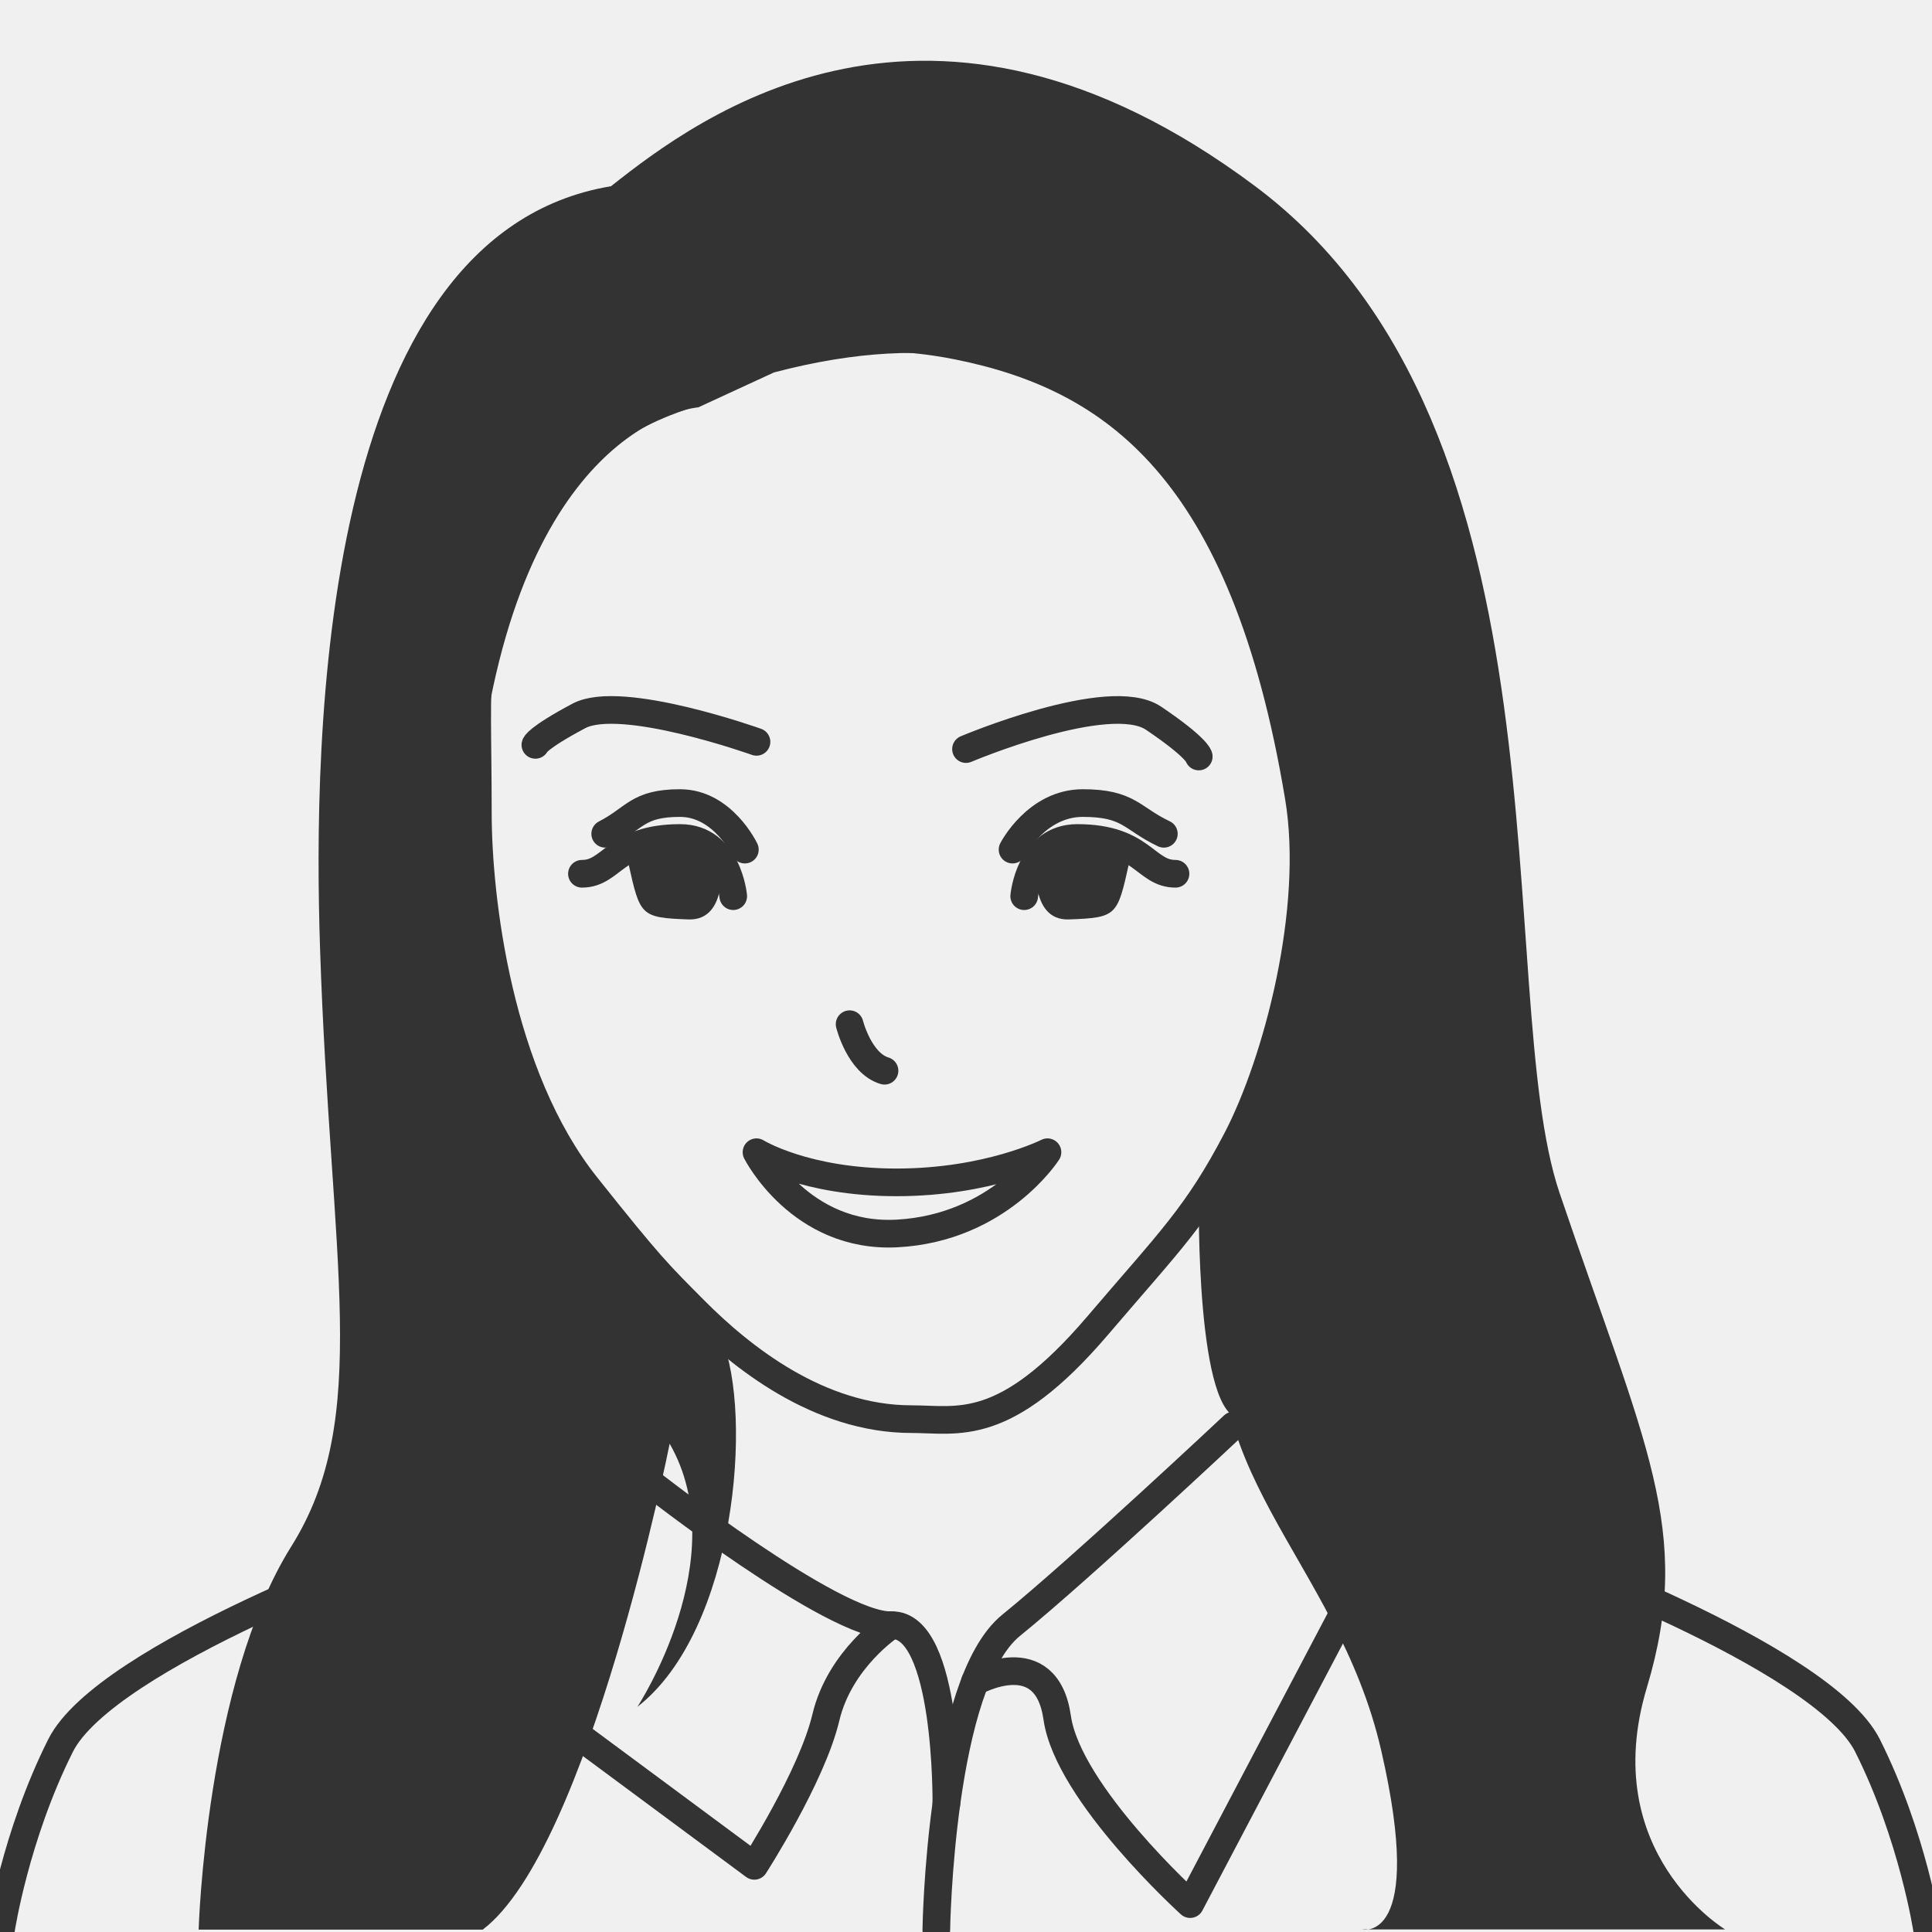
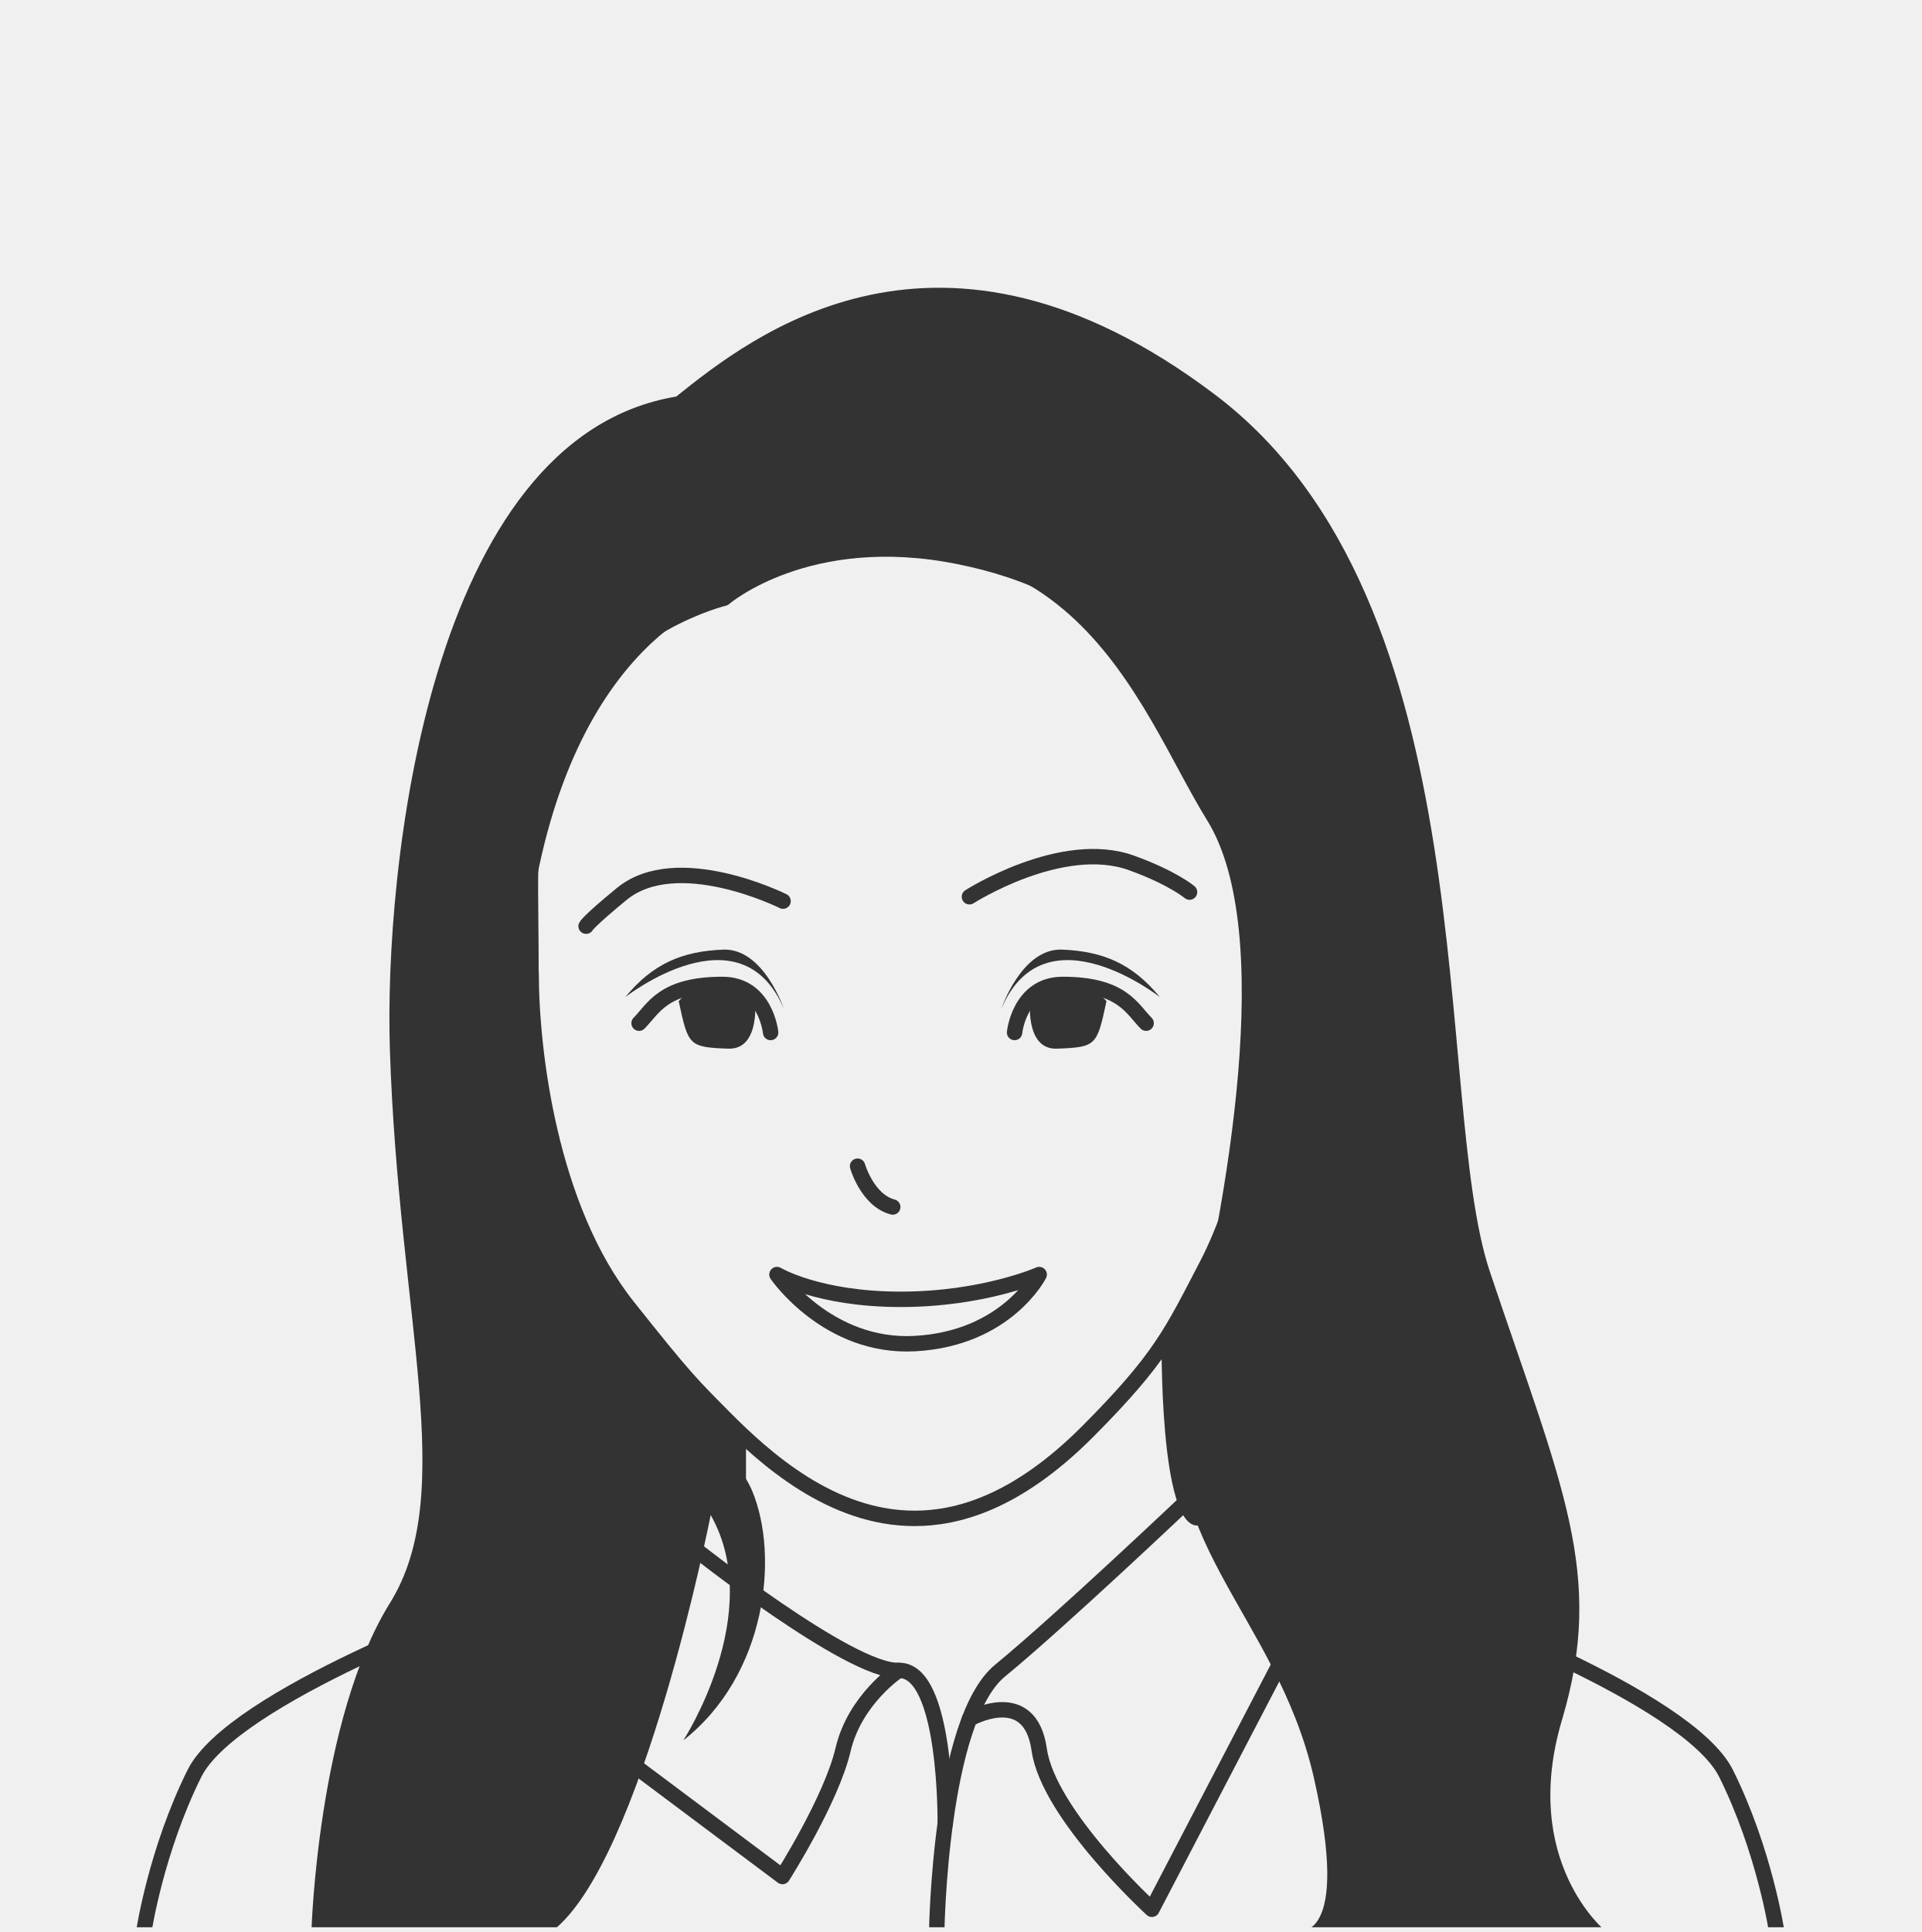
- <svg xmlns="http://www.w3.org/2000/svg" width="140" height="140" viewBox="0 0 140 140">
-   <g fill="none" fill-rule="evenodd" transform="translate(0 4.217)">
-     <path stroke="#333" stroke-linecap="round" stroke-linejoin="round" stroke-width="2.004" d="M61.566 70C61.566 70 62.274 72.831 64.096 73.373M54.819 79.277C54.819 79.277 58.333 81.462 64.966 81.462 71.598 81.462 75.904 79.277 75.904 79.277 75.904 79.277 72.401 84.767 65.001 85.165 57.984 85.538 54.819 79.277 54.819 79.277z" />
-     <path stroke="#333" stroke-linecap="round" stroke-linejoin="round" stroke-width="2.004" d="M34.627,54.662 C34.627,60.905 36.111,73.709 42.481,81.713 C47.203,87.648 47.721,88.097 50.335,90.733 C53.703,94.115 59.32,98.62 66.055,98.62 C69.423,98.62 72.79,99.742 79.526,91.857 C84.789,85.685 86.743,83.865 89.629,78.332 C92.514,72.799 95.481,61.732 94.115,53.539 C90.158,29.728 80.644,23.108 69.423,20.849 C57.118,18.379 50.335,24.231 50.335,24.231 C50.335,24.231 41.351,26.418 37.983,33.961 C33.909,43.088 34.627,43.384 34.627,54.662 Z" />
-     <path stroke="#333" stroke-linecap="round" stroke-linejoin="round" stroke-width="2.004" d="M74.217,60.723 C74.217,60.723 74.598,56.506 78.064,56.506 C82.801,56.506 82.974,59.1 85.181,59.1" />
-     <path stroke="#333" stroke-linecap="round" stroke-linejoin="round" stroke-width="2.004" d="M73.373,57.349 C73.373,57.349 75.101,53.976 78.462,53.976 C81.823,53.976 81.987,55.089 84.337,56.203" />
-     <path fill="#333" fill-rule="nonzero" d="M75.108,58.023 C75.108,58.023 74.522,62.507 77.452,62.408 C80.941,62.284 80.967,62.135 81.807,58.37 C81.807,58.37 78.407,54.418 75.108,58.023 Z" />
-     <path stroke="#333" stroke-linecap="round" stroke-linejoin="round" stroke-width="2.004" d="M53.133,60.723 C53.133,60.723 52.751,56.506 49.285,56.506 C44.549,56.506 44.375,59.1 42.169,59.1" />
-     <path stroke="#333" stroke-linecap="round" stroke-linejoin="round" stroke-width="2.004" d="M53.976,57.349 C53.976,57.349 52.381,53.976 49.279,53.976 C46.177,53.976 46.025,55.089 43.855,56.203" />
-     <path fill="#333" fill-rule="nonzero" d="M52.241,58.023 C52.241,58.023 52.827,62.507 49.898,62.408 C46.408,62.284 46.383,62.135 45.542,58.37 C45.542,58.37 48.943,54.418 52.241,58.023 Z" />
-     <path stroke="#333" stroke-linecap="round" stroke-linejoin="round" stroke-width="2.004" d="M70 50.064C70 50.064 80.376 45.669 83.585 47.824 86.781 49.979 86.867 50.602 86.867 50.602M54.819 49.54C54.819 49.54 45.009 46.031 41.949 47.66 38.889 49.289 38.795 49.759 38.795 49.759" />
-     <path fill="#333" fill-rule="nonzero" d="M44.277,9.277 C50.709,4.187 67.378,-8.347 90.956,9.277 C114.534,26.901 108.076,67.649 113.012,82.229 C119.185,100.445 122.761,106.687 119.337,118.072 C115.737,130.04 125.012,135.598 125.012,135.598 L98.713,135.598 C98.713,135.598 103.314,136.659 100.086,122.621 C96.857,108.583 85.65,102.113 89.188,88.014 C92.726,73.914 96.857,51.003 90.956,41.599 C86.867,32.892 80.12,16.446 56.084,22.771 L50.602,25.301 C50.602,25.301 38.468,26.096 34.98,49.759 C34.98,78.434 48.104,88.554 52.289,92.771 C54.59,98.268 53.313,113.92 46.188,119.466 C46.188,119.466 53.276,108.682 48.526,100.399 C48.526,100.399 42.699,129.757 34.98,135.611 L14.395,135.611 C14.395,135.611 14.915,117.716 21.1,107.856 C26.964,98.514 23.947,87.417 23.192,64.518 C22.698,49.47 23.049,12.802 44.277,9.277 Z" />
-     <path fill="#333" fill-rule="nonzero" d="M86.871,82.666 C86.871,82.666 86.648,98.725 89.963,98.552 C93.279,98.38 92.177,73.373 92.177,73.373 C92.177,73.373 89.122,79.289 86.871,82.666 Z" />
-     <path stroke="#333" stroke-linecap="round" stroke-linejoin="round" stroke-width="2.004" d="M89.384,99.08 C89.384,99.08 78.424,109.372 73.266,113.562 C68.107,117.753 67.848,135.636 67.848,135.636" />
-     <path stroke="#333" stroke-linecap="round" stroke-linejoin="round" stroke-width="2.004" d="M70.644 117.654C70.644 117.654 75.814 114.733 76.606 120.242 77.386 125.751 86.243 133.762 86.243 133.762L97.685 112.022M46.979 103.123C46.979 103.123 60.425 113.686 64.582 113.55 68.726 113.414 68.577 126.515 68.577 126.515" />
-     <path stroke="#333" stroke-linecap="round" stroke-linejoin="round" stroke-width="2.004" d="M64.582,113.55 C64.582,113.55 60.859,115.966 59.844,120.242 C58.83,124.519 54.661,130.989 54.661,130.989 L41.103,120.945" />
-     <path fill="#333" fill-rule="nonzero" d="M51.543,93.88 L51.543,100.424 C51.543,100.424 41.523,90.405 42.748,84.661 C42.748,84.661 49.205,91.588 51.543,93.88 Z" />
-     <path stroke="#333" stroke-linecap="round" stroke-linejoin="round" stroke-width="2.004" d="M110.167 107.88C110.167 107.88 132.039 115.719 135.329 122.276 138.619 128.832 139.646 135.623 139.646 135.623M29.549 107.88C29.549 107.88 7.678 115.719 4.387 122.276 1.097 128.832.07 135.623.07 135.623" />
+ <svg xmlns="http://www.w3.org/2000/svg" width="187" height="188" viewBox="0 0 187 188" fill="none">
+   <g clip-path="url(#clip0_1_2493)">
+     <path d="M83.447 113.481C83.447 113.481 84.405 116.812 86.869 117.45" stroke="#333333" stroke-width="1.5" stroke-linecap="round" stroke-linejoin="round" />
+     <path d="M75.604 124.026C75.604 124.026 79.617 126.435 87.643 126.435C95.67 126.435 101.119 124.026 101.119 124.026C101.119 124.026 97.965 130.262 89.009 130.744C80.518 131.197 75.604 124.026 75.604 124.026Z" stroke="#333333" stroke-width="1.5" stroke-linecap="round" stroke-linejoin="round" />
+     <path d="M51.681 94.688C51.681 102.171 53.455 117.521 61.073 127.115C66.719 134.23 67.339 134.769 70.465 137.929C74.492 141.983 80.941 147.751 88.995 147.751C93.022 147.751 98.852 146.334 105.892 139.247C112.933 132.161 114.003 129.695 117.453 123.062C120.903 116.429 124.451 103.164 122.818 93.342C118.086 64.798 106.709 56.861 93.29 54.154C78.575 51.192 70.465 58.208 70.465 58.208C70.465 58.208 59.721 60.83 55.694 69.872C50.822 80.827 51.667 81.182 51.667 94.688H51.681Z" stroke="#333333" stroke-width="1.5" stroke-linecap="round" stroke-linejoin="round" />
+     <path d="M98.725 100.471C98.725 100.471 99.19 95.794 103.414 95.794C109.187 95.794 110.117 98.146 111.525 99.564" stroke="#333333" stroke-width="1.5" stroke-linecap="round" stroke-linejoin="round" />
+     <path d="M97.444 98.146C97.444 98.146 99.415 92.251 103.344 92.406C107.272 92.562 110.173 93.739 112.862 97.027C112.862 97.027 101.668 88.225 97.444 98.146Z" fill="#333333" />
+     <path d="M100.26 97.027C100.26 97.027 99.612 102.157 102.851 102.044C106.709 101.902 106.737 101.732 107.667 97.424C107.667 97.424 103.907 92.903 100.26 97.027Z" fill="#333333" />
+     <path d="M74.985 100.471C74.985 100.471 74.52 95.794 70.296 95.794C64.522 95.794 63.593 98.146 62.185 99.564" stroke="#333333" stroke-width="1.5" stroke-linecap="round" stroke-linejoin="round" />
+     <path d="M76.266 98.146C76.266 98.146 74.295 92.251 70.366 92.406C66.438 92.562 63.537 93.739 60.847 97.027C60.847 97.027 72.042 88.225 76.266 98.146Z" fill="#333333" />
+     <path d="M73.45 97.027C73.45 97.027 74.097 102.157 70.859 102.044C67.001 101.902 66.973 101.732 66.043 97.424C66.043 97.424 69.803 92.903 73.45 97.027Z" fill="#333333" />
+     <path d="M94.332 87.262C94.332 87.262 103.316 81.508 110.117 83.974C114.116 85.419 115.749 86.808 115.749 86.808" stroke="#333333" stroke-width="1.5" stroke-linecap="round" stroke-linejoin="round" />
+     <path d="M76.196 87.687C76.196 87.687 65.902 82.556 60.495 86.993C57.2 89.7 57.031 90.125 57.031 90.125" stroke="#333333" stroke-width="1.5" stroke-linecap="round" stroke-linejoin="round" />
+     <path d="M65.776 38.607C73.098 32.754 91.361 18.113 118.199 38.38C145.051 58.647 139.349 106.962 144.967 123.728C151.993 144.675 156.218 153.179 151.993 167.352C147.896 181.113 156.218 187.902 156.218 187.902H126.282C126.282 187.902 131.52 189.121 127.845 172.978C124.169 156.836 111.412 149.395 115.439 133.181C119.466 116.968 124.169 90.621 117.453 79.807C110.736 68.993 104.174 46.6 74.562 55.77L70.465 58.179C70.465 58.179 55.581 61.864 51.61 89.076C47.639 116.287 70.577 138.765 73.196 145.086C75.829 151.407 74.604 162.972 66.494 169.35C66.494 169.35 74.562 156.949 69.155 147.425C69.155 147.425 62.523 181.184 53.736 187.916H30.306C30.306 187.916 30.897 167.338 37.938 155.999C44.612 145.256 38.797 128.476 37.938 102.143C37.374 84.81 41.613 42.646 65.776 38.593V38.607Z" fill="#333333" />
+     <path d="M113.031 130.177C113.031 130.177 112.778 148.644 116.552 148.445C120.325 148.247 119.072 119.491 119.072 119.491C119.072 119.491 115.608 126.293 113.045 130.177H113.031Z" fill="#333333" />
+     <path d="M115.665 145.908C115.665 145.908 103.189 157.743 97.317 162.561C91.445 167.38 91.15 187.945 91.15 187.945" stroke="#333333" stroke-width="1.5" stroke-linecap="round" stroke-linejoin="round" />
+     <path d="M94.332 167.267C94.332 167.267 100.218 163.908 101.119 170.243C102.006 176.578 112.088 185.79 112.088 185.79L125.113 160.79" stroke="#333333" stroke-width="1.5" stroke-linecap="round" stroke-linejoin="round" />
+     <path d="M67.395 150.557C67.395 150.557 82.701 162.703 87.432 162.547C92.163 162.391 91.98 177.457 91.98 177.457" stroke="#333333" stroke-width="1.5" stroke-linecap="round" stroke-linejoin="round" />
+     <path d="M87.432 162.547C87.432 162.547 83.194 165.325 82.039 170.243C80.885 175.161 76.139 182.602 76.139 182.602L60.706 171.051" stroke="#333333" stroke-width="1.5" stroke-linecap="round" stroke-linejoin="round" />
+     <path d="M72.591 139.928V147.453C72.591 147.453 61.185 135.931 62.579 129.326C62.579 129.326 69.915 137.291 72.591 139.928Z" fill="#333333" />
+     <path d="M139.321 156.028C139.321 156.028 164.216 165.042 167.961 172.581C171.707 180.121 172.876 187.93 172.876 187.93" stroke="#333333" stroke-width="1.5" stroke-linecap="round" stroke-linejoin="round" />
+     <path d="M47.555 156.028C47.555 156.028 22.66 165.042 18.914 172.581C15.169 180.121 14 187.93 14 187.93" stroke="#333333" stroke-width="1.5" stroke-linecap="round" stroke-linejoin="round" />
  </g>
+   <defs>
+     <clipPath id="clip0_1_2493">
+       <rect width="187" height="187" fill="white" transform="translate(0 0.541016)" />
+     </clipPath>
+   </defs>
</svg>
